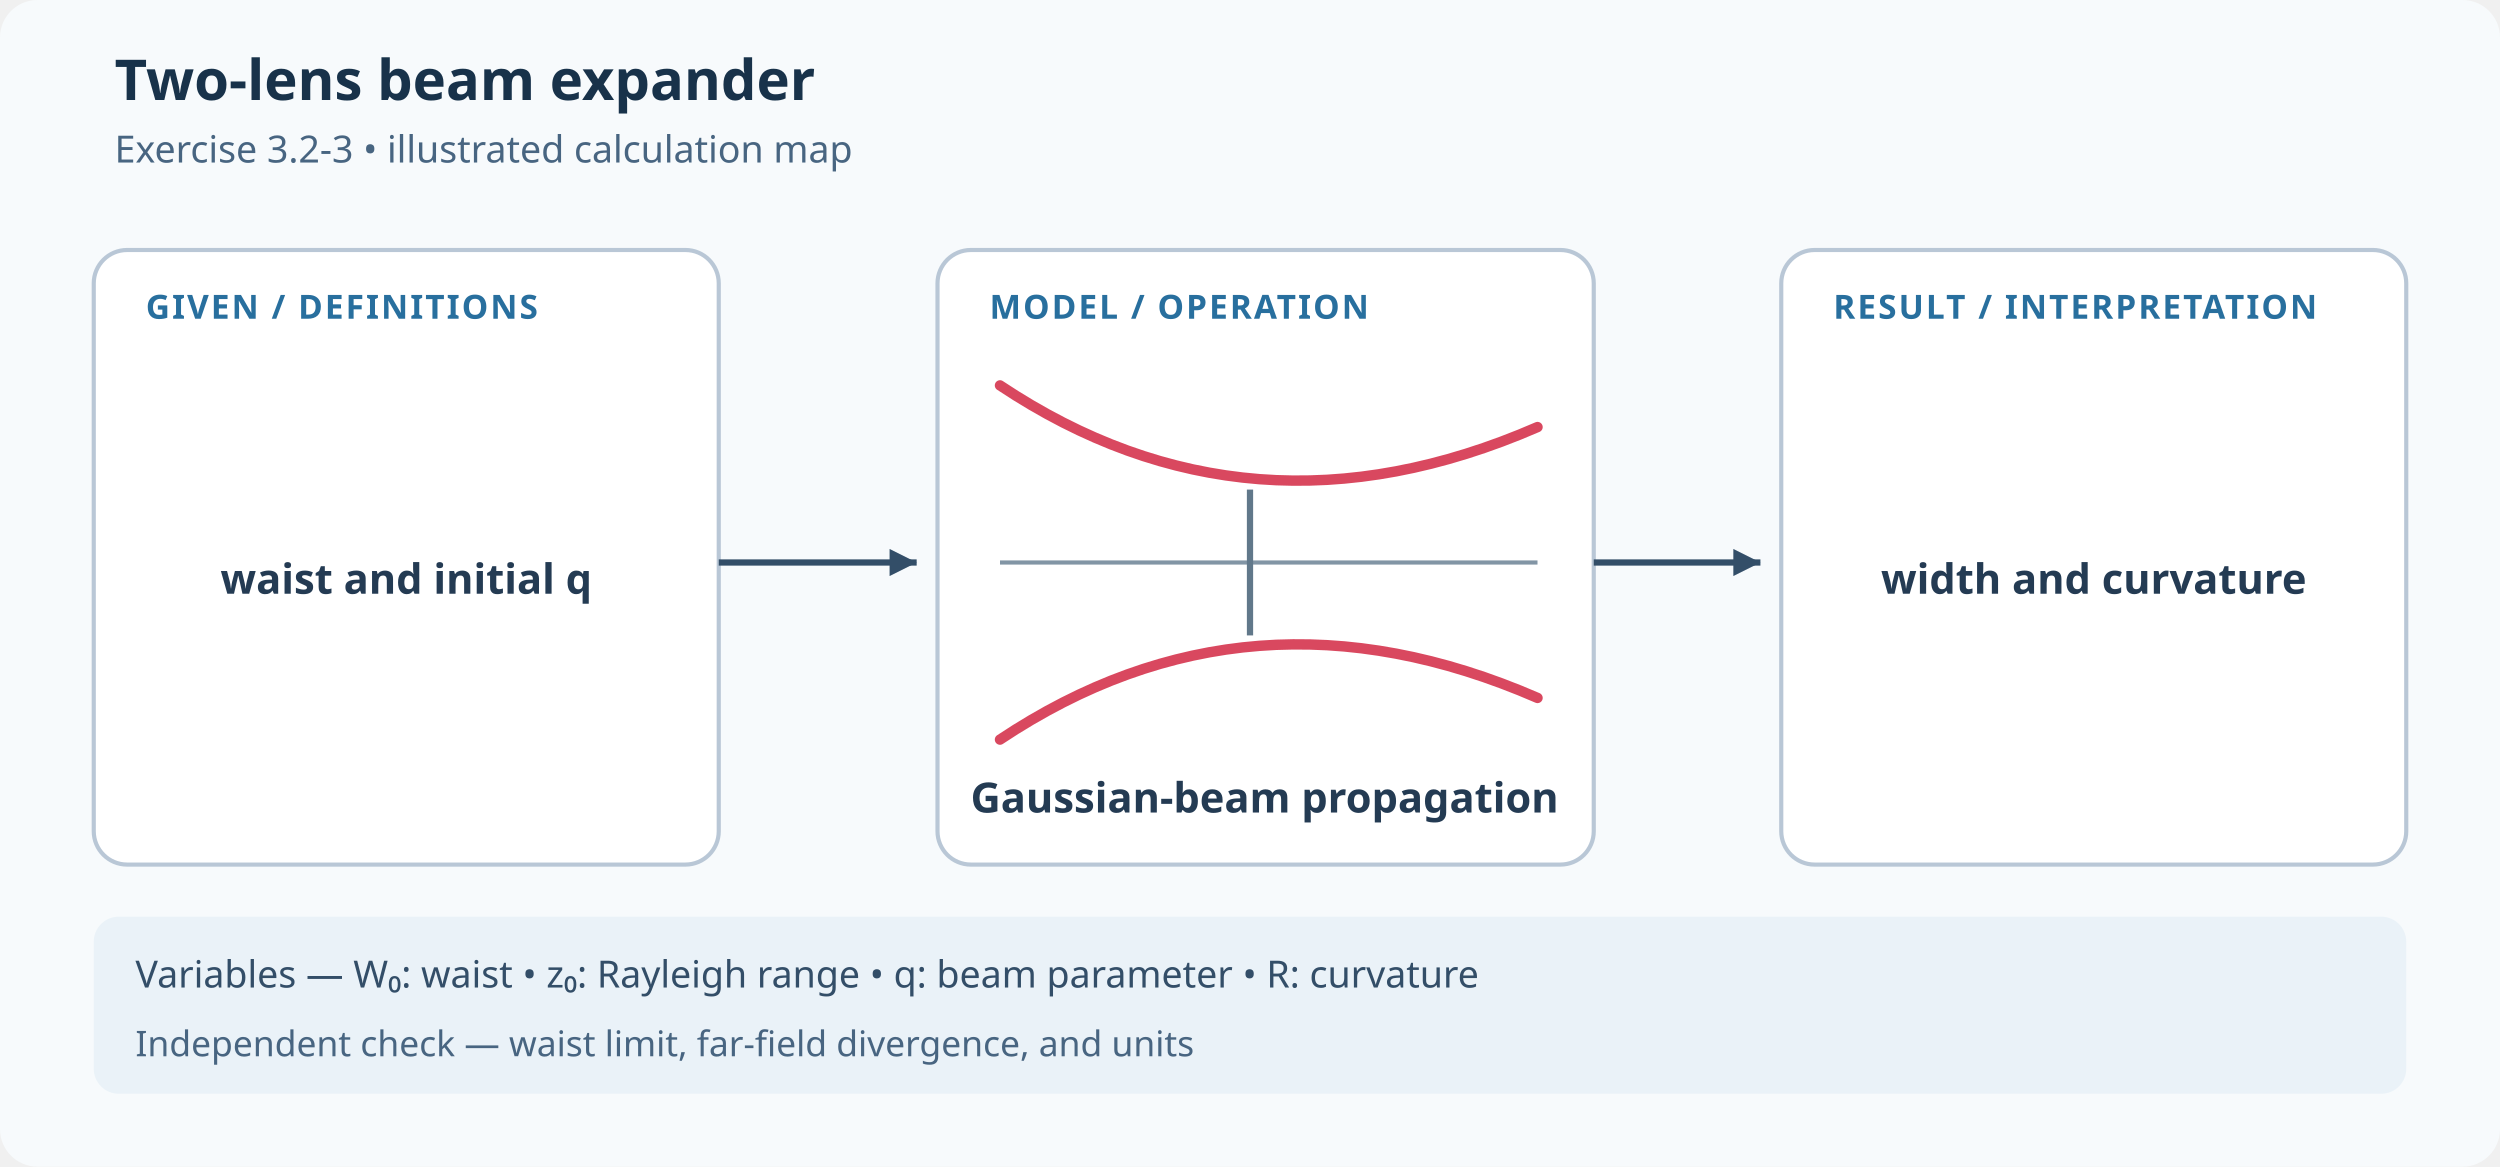
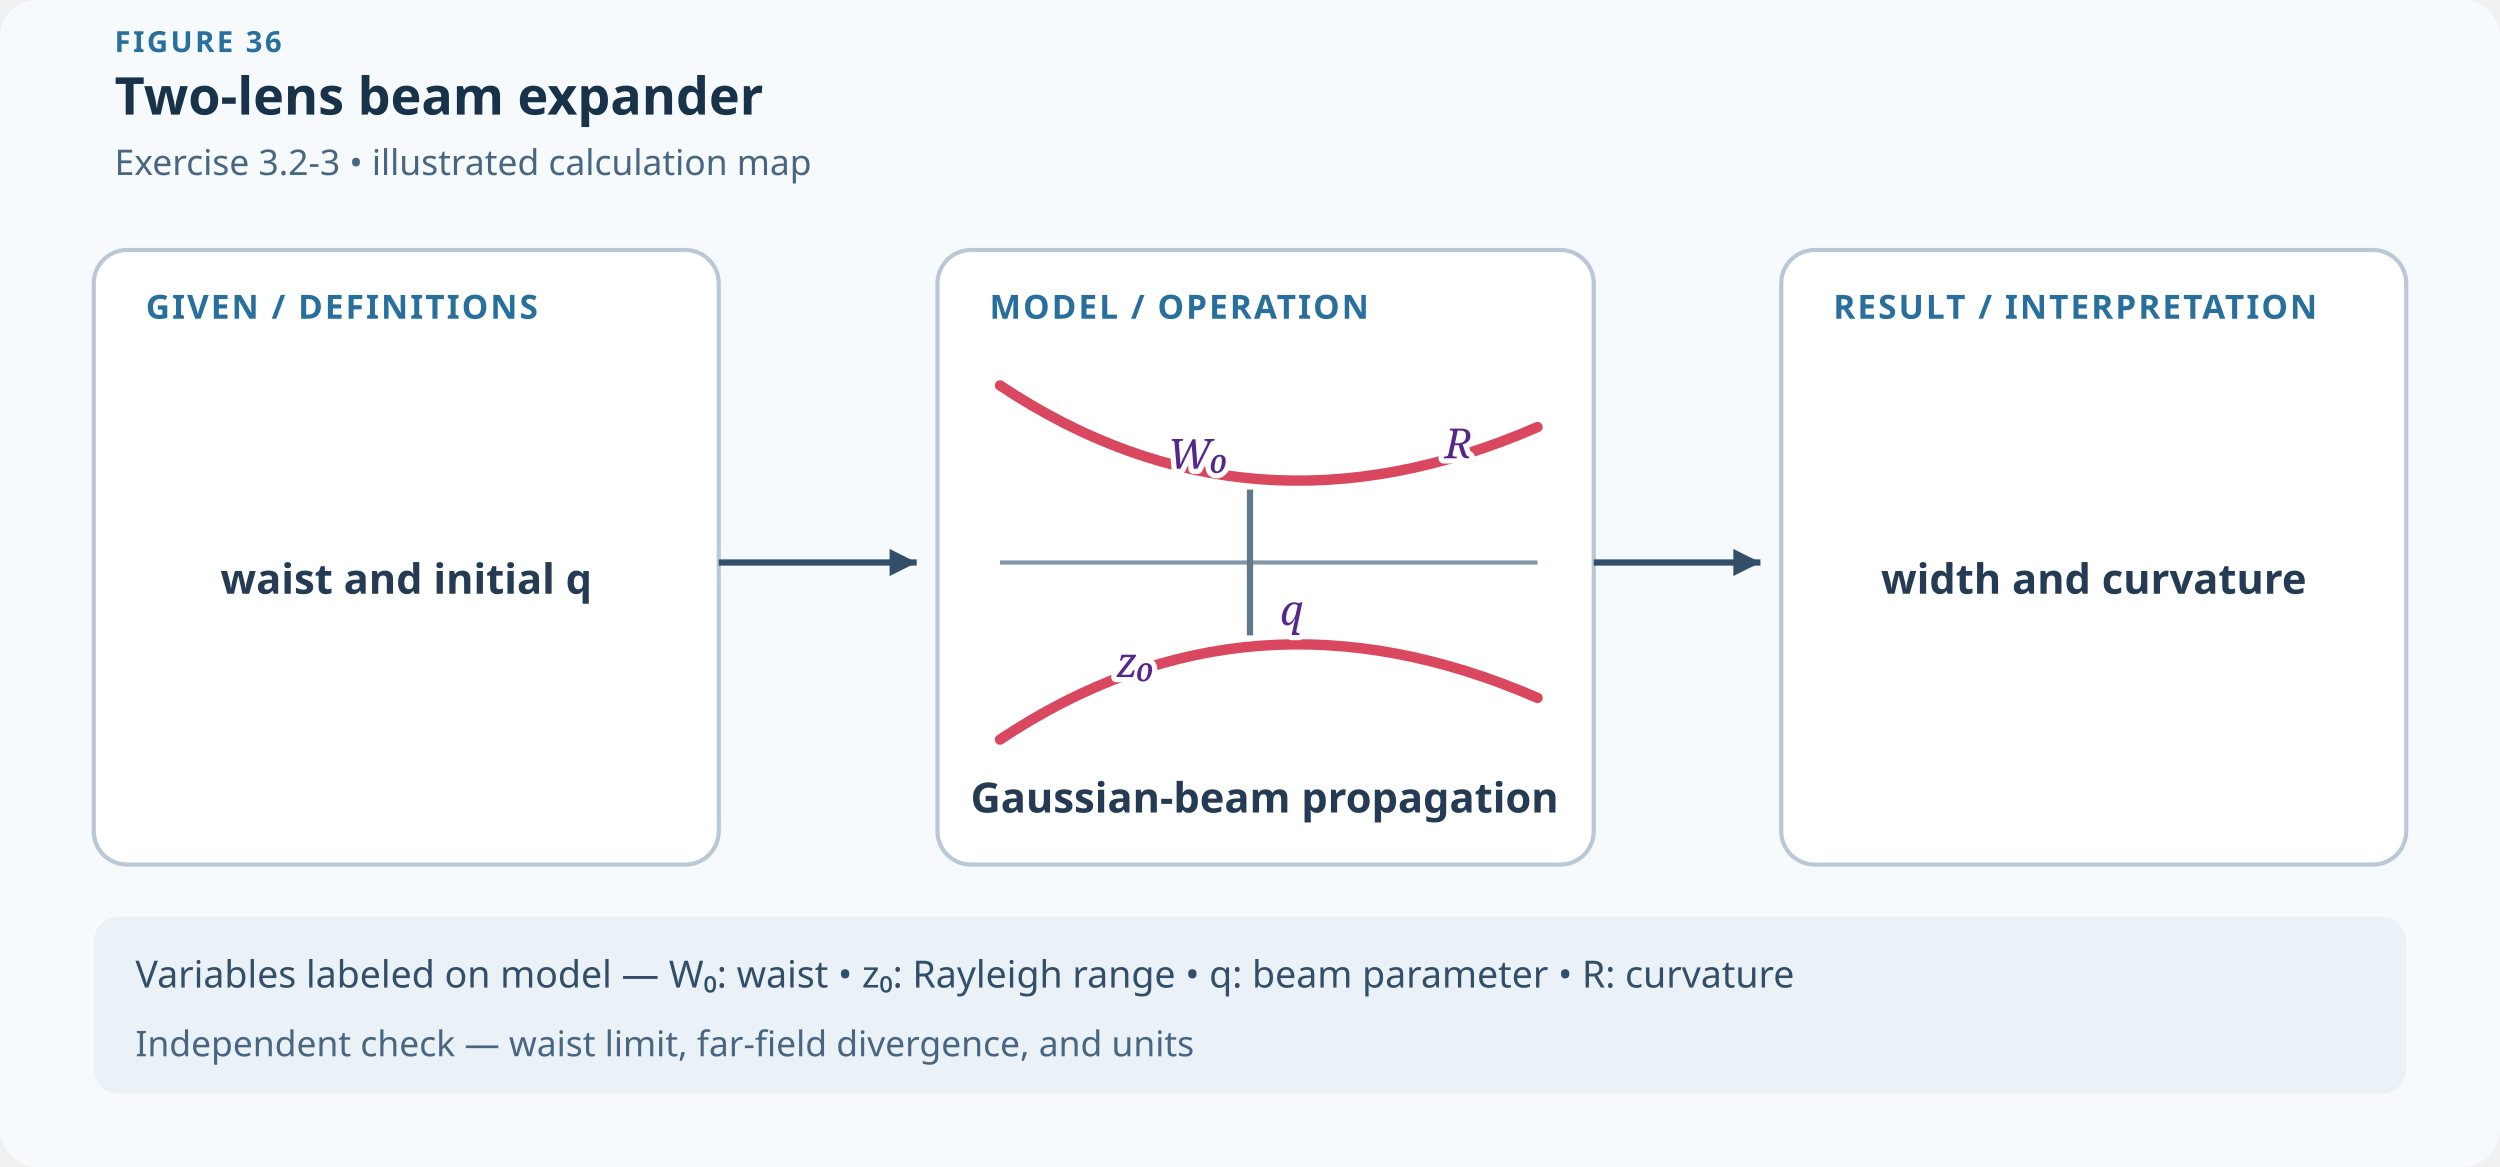
- <svg xmlns="http://www.w3.org/2000/svg" width="1200" height="560" viewBox="0 0 1200 560" role="img" aria-labelledby="title desc">
+ <svg xmlns="http://www.w3.org/2000/svg" width="1200" height="560" viewBox="0 0 1200 560" role="img" aria-labelledby="title desc" data-category="gaussian" data-figure="36">
  <defs>
    <style>
-       .bg{fill:#f7fafc}.card{fill:#fff;stroke:#b9c7d6;stroke-width:2}.band{fill:#eaf2f8}.head{font:700 27px sans-serif;fill:#18324a}.sub{font:18px sans-serif;fill:#486581}.tag{font:700 16px sans-serif;fill:#286f9e;letter-spacing:1px}.label{font:700 20px sans-serif;fill:#243b53;text-anchor:middle}.legend{font:18px sans-serif;fill:#334e68}.check{font:17px sans-serif;fill:#486581}.accent{fill:none;stroke:#d9485f;stroke-width:5;stroke-linecap:round;stroke-linejoin:round}.accent2{fill:none;stroke:#8b5cf6;stroke-width:4;stroke-linecap:round;stroke-linejoin:round}.optic{fill:none;stroke:#286f9e;stroke-width:5}.thin{fill:none;stroke:#61788a;stroke-width:3}.axis{fill:none;stroke:#8295a5;stroke-width:2}.point{fill:#173f5f}.iconbox{fill:#edf7ff;stroke:#286f9e;stroke-width:3}.opticfill{fill:#286f9e}.layer1{fill:#d9ecff;stroke:#286f9e;stroke-width:2}.layer2{fill:#e7f7ee;stroke:#2b7a78;stroke-width:2}.icontext{font:italic 22px serif;fill:#6d28d9}.flow{stroke:#334e68;stroke-width:3;marker-end:url(#arrow)}
+       .bg{fill:#f7fafc}.card{fill:#fff;stroke:#b9c7d6;stroke-width:2}.band{fill:#eaf2f8}.figureid{font:700 14px sans-serif;fill:#286f9e;letter-spacing:1.2px}.head{font:700 25px sans-serif;fill:#18324a}.sub{font:17px sans-serif;fill:#486581}.tag{font:700 16px sans-serif;fill:#286f9e;letter-spacing:1px}.label{font:700 20px sans-serif;fill:#243b53;text-anchor:middle}.legend{font:18px sans-serif;fill:#334e68}.check{font:17px sans-serif;fill:#486581}.accent{fill:none;stroke:#d9485f;stroke-width:5;stroke-linecap:round;stroke-linejoin:round}.accent2{fill:none;stroke:#8b5cf6;stroke-width:4;stroke-linecap:round;stroke-linejoin:round}.optic{fill:none;stroke:#286f9e;stroke-width:5}.thin{fill:none;stroke:#61788a;stroke-width:3}.axis{fill:none;stroke:#8295a5;stroke-width:2}.point{fill:#173f5f}.iconbox{fill:#edf7ff;stroke:#286f9e;stroke-width:3}.opticfill{fill:#286f9e}.layer1{fill:#d9ecff;stroke:#286f9e;stroke-width:2}.layer2{fill:#e7f7ee;stroke:#2b7a78;stroke-width:2}.icontext{font:italic 22px serif;fill:#6d28d9}.var{font:italic 20px serif;fill:#54278f;text-anchor:middle;paint-order:stroke;stroke:#fff;stroke-width:5px;stroke-linejoin:round}.smallvar{font-size:17px}.callout{fill:none;stroke:#54278f;stroke-width:2}.tick{fill:none;stroke:#54278f;stroke-width:2}.flow{stroke:#334e68;stroke-width:3;marker-end:url(#arrow)}
    </style>
    <marker id="arrow" markerUnits="userSpaceOnUse" markerWidth="13" markerHeight="13" refX="13" refY="6.5" orient="auto">
      <path d="M0,0 L13,6.5 L0,13 Z" fill="#334e68" />
    </marker>
  </defs>
  <rect class="bg" width="1200" height="560" rx="18" />
-   <text class="head" x="55" y="48">Two-lens beam expander</text>
-   <text class="sub" x="55" y="78">Exercise 3.2-3 • illustrated calculation map</text>
+   <text class="figureid" x="55" y="25">FIGURE 36</text>
+   <text class="head" x="55" y="55">Two-lens beam expander</text>
+   <text class="sub" x="55" y="84">Exercise 3.2-3 • illustrated calculation map</text>
  <rect class="card" x="45" y="120" width="300" height="295" rx="16" />
  <rect class="card" x="450" y="120" width="315" height="295" rx="16" />
  <rect class="card" x="855" y="120" width="300" height="295" rx="16" />
  <text class="tag" x="70" y="153">GIVEN / DEFINITIONS</text>
  <text class="tag" x="475" y="153">MODEL / OPERATION</text>
  <text class="tag" x="880" y="153">RESULT / INTERPRETATION</text>
  <text class="label" x="195">
    <tspan x="195" y="285">waist and initial q</tspan>
  </text>
  <text class="label" x="607">
    <tspan x="607" y="390">Gaussian-beam propagation</tspan>
  </text>
  <text class="label" x="1005">
    <tspan x="1005" y="285">width and curvature</tspan>
  </text>
  <line class="flow" x1="345" y1="270" x2="440" y2="270" />
  <line class="flow" x1="765" y1="270" x2="845" y2="270" />
  <path class="accent" d="M480 185 Q600 265 738 205 M480 355 Q600 275 738 335" />
  <line class="axis" x1="480" y1="270" x2="738" y2="270" />
  <line class="thin" x1="600" y1="235" x2="600" y2="305" />
+   <g id="variable-labels">
+     <text class="var" x="575" y="225">W₀</text>
+     <text class="var" x="545" y="325">z₀</text>
+     <text class="var" x="620" y="300">q</text>
+     <text class="var" x="700" y="220">R</text>
+   </g>
  <rect class="band" x="45" y="440" width="1110" height="85" rx="12" />
-   <text class="legend" x="65" y="474">Variables — W₀: waist • z₀: Rayleigh range • q: beam parameter • R: curvature</text>
+   <text class="legend" x="65" y="474">Variables labeled on model — W₀: waist • z₀: Rayleigh range • q: beam parameter • R: curvature</text>
  <text class="check" x="65" y="507">Independent check — waist limit, far-field divergence, and units</text>
</svg>
